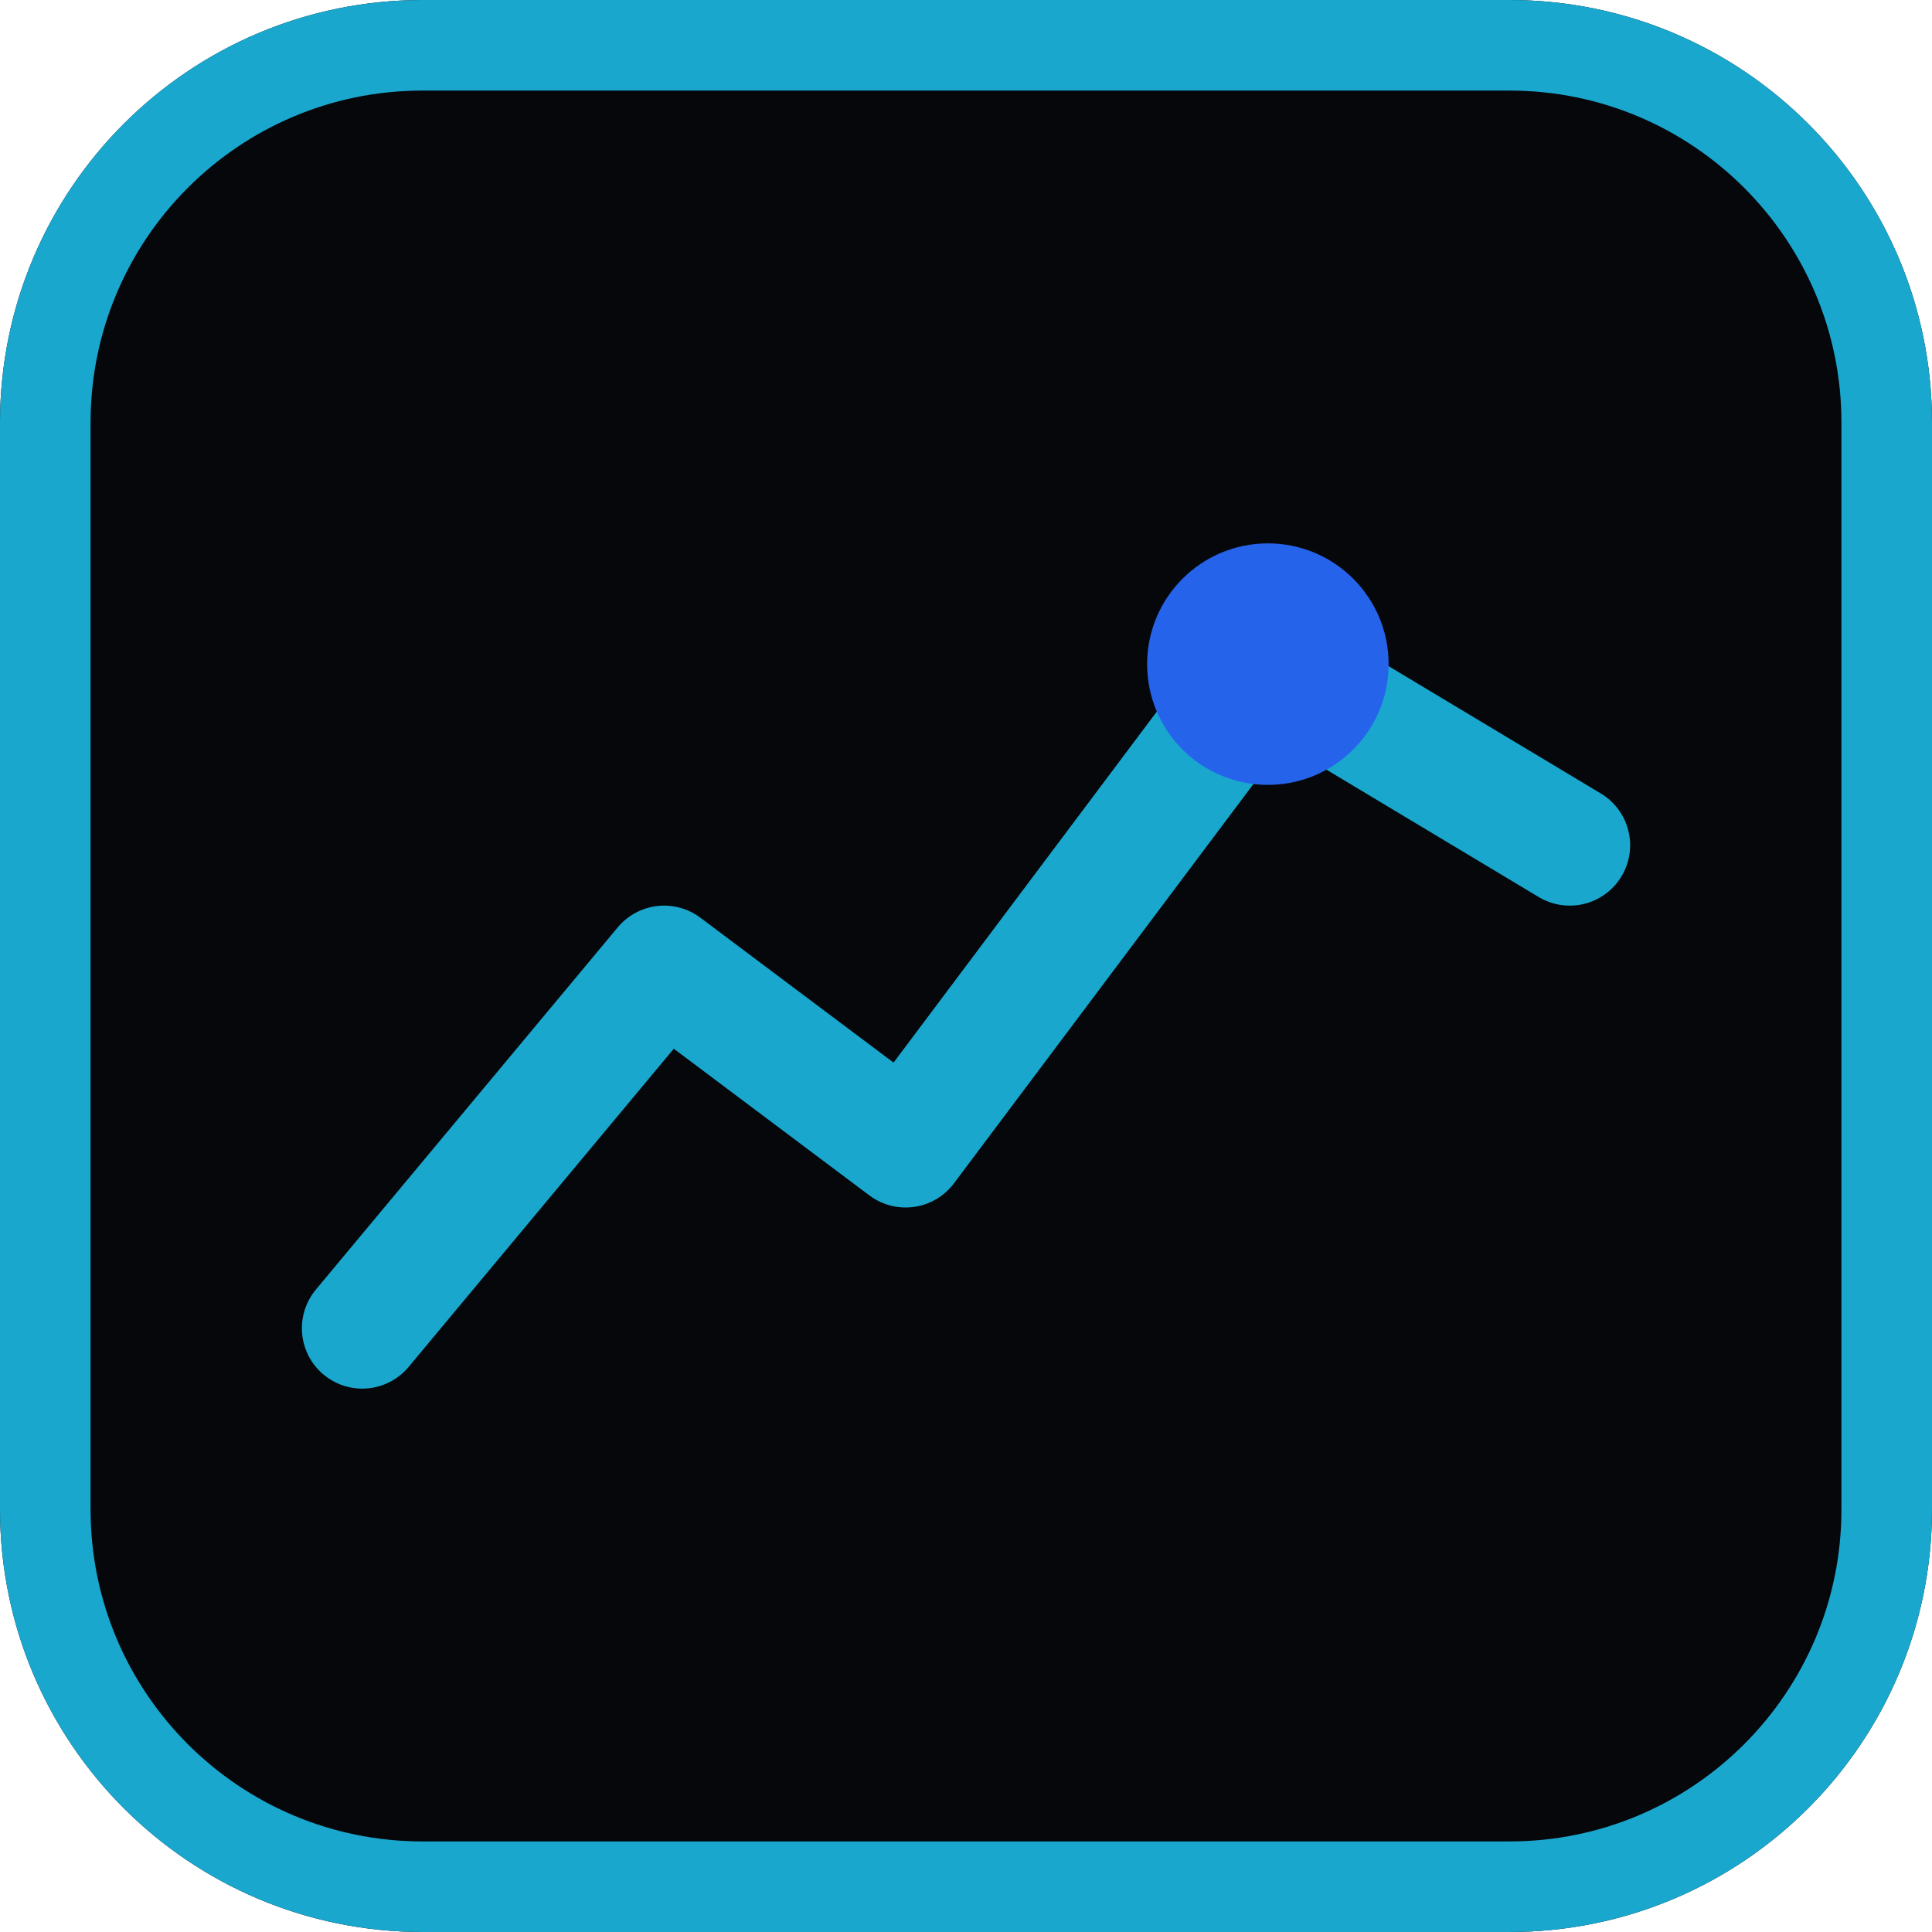
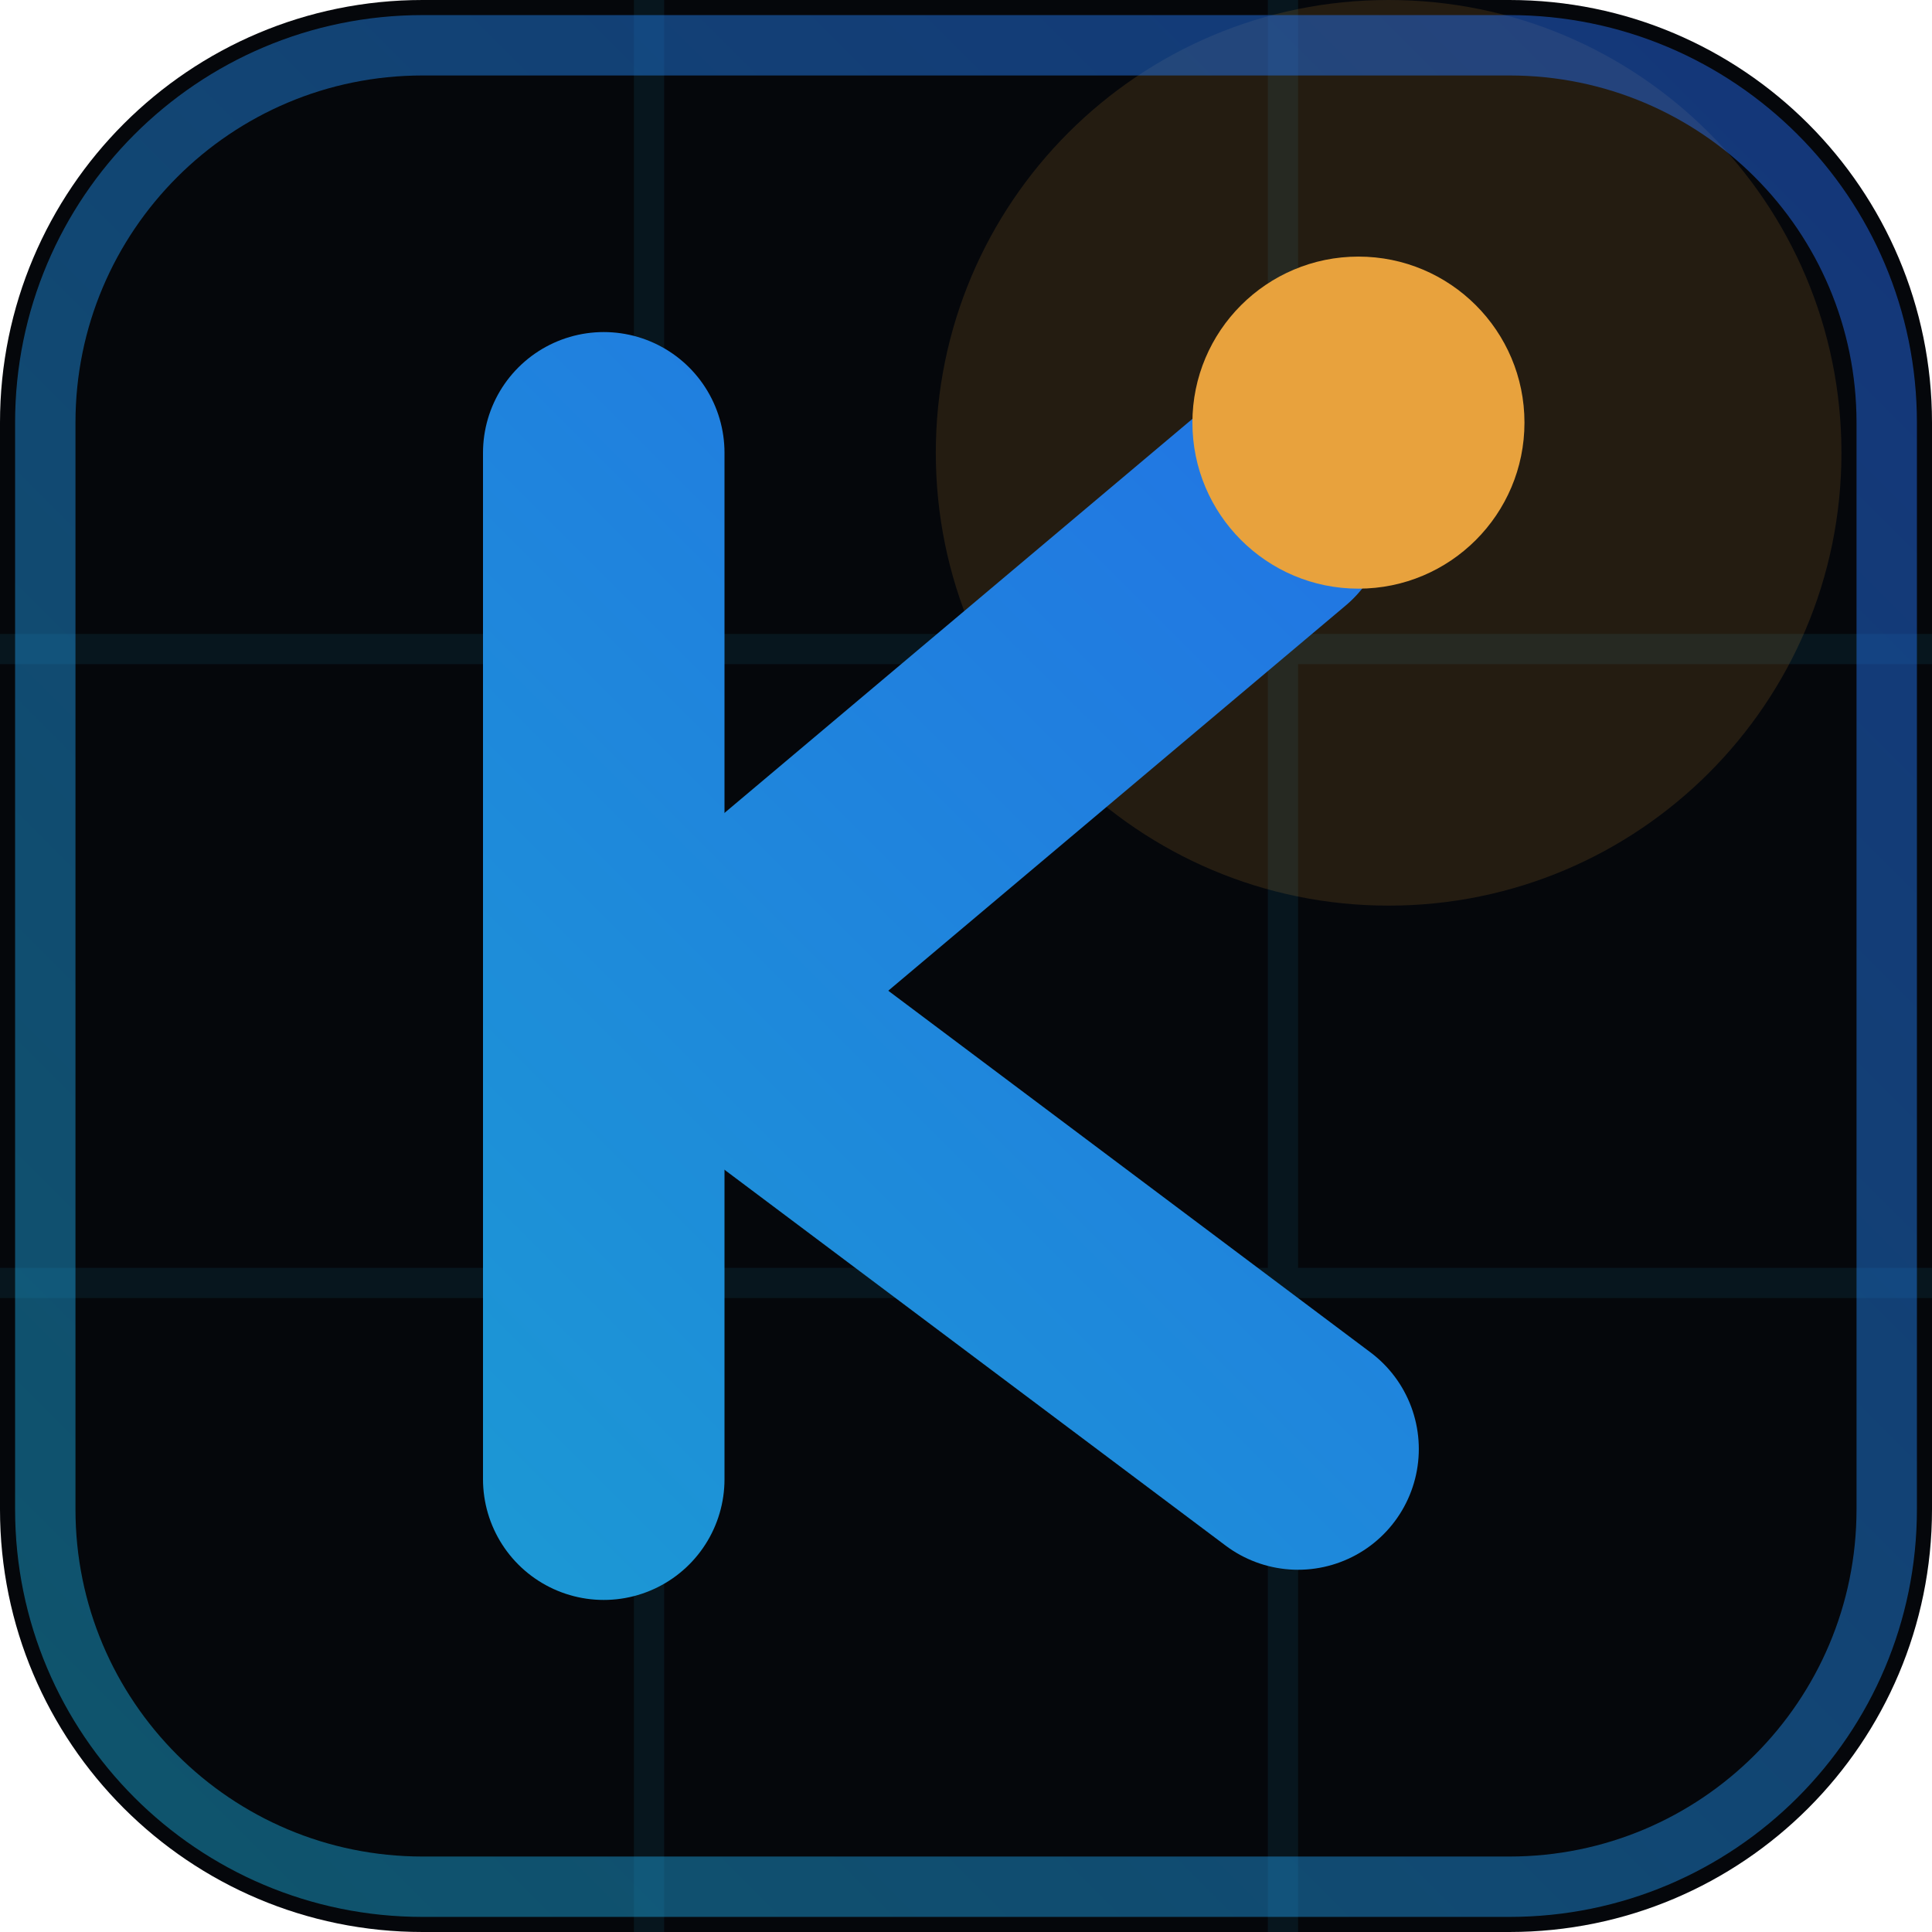
<svg xmlns="http://www.w3.org/2000/svg" viewBox="0 0 64 64">
-   <rect width="64" height="64" rx="14" fill="#05070B" />
-   <rect x="1.5" y="1.5" width="61" height="61" rx="12.5" fill="none" stroke="#19A7CE" stroke-width="3" />
-   <polyline points="12,44 22,32 30,38 42,22 52,28" fill="none" stroke="#19A7CE" stroke-width="4" stroke-linecap="round" stroke-linejoin="round" />
-   <circle cx="42" cy="22" r="4" fill="#2563EB" />
+   <defs>
+     <linearGradient id="g" x1="0" y1="64" x2="64" y2="0" gradientUnits="userSpaceOnUse">
+       <stop offset="0" stop-color="#19A7CE" />
+       <stop offset="1" stop-color="#2563EB" />
+     </linearGradient>
+     <clipPath id="r">
+       <rect width="64" height="64" rx="14" />
+     </clipPath>
+   </defs>
+   <g clip-path="url(#r)">
+     <rect width="64" height="64" fill="#05070B" />
+     <path d="M0 21.5h64M0 42.5h64M21.5 0v64M42.5 0v64" stroke="#19A7CE" stroke-opacity="0.1" stroke-width="1" />
+     <circle cx="46" cy="15" r="15" fill="#E8A23D" opacity="0.14" />
+   </g>
+   <rect x="1.5" y="1.5" width="61" height="61" rx="12.5" fill="none" stroke="url(#g)" stroke-opacity="0.5" stroke-width="2" />
+   <path d="M20 15v34" stroke="url(#g)" stroke-width="8" stroke-linecap="round" />
+   <path d="M23 33 42 17" stroke="url(#g)" stroke-width="8" stroke-linecap="round" />
+   <path d="M23 33 43 48" stroke="url(#g)" stroke-width="8" stroke-linecap="round" />
+   <circle cx="45" cy="14" r="5.5" fill="#E8A23D" />
</svg>
